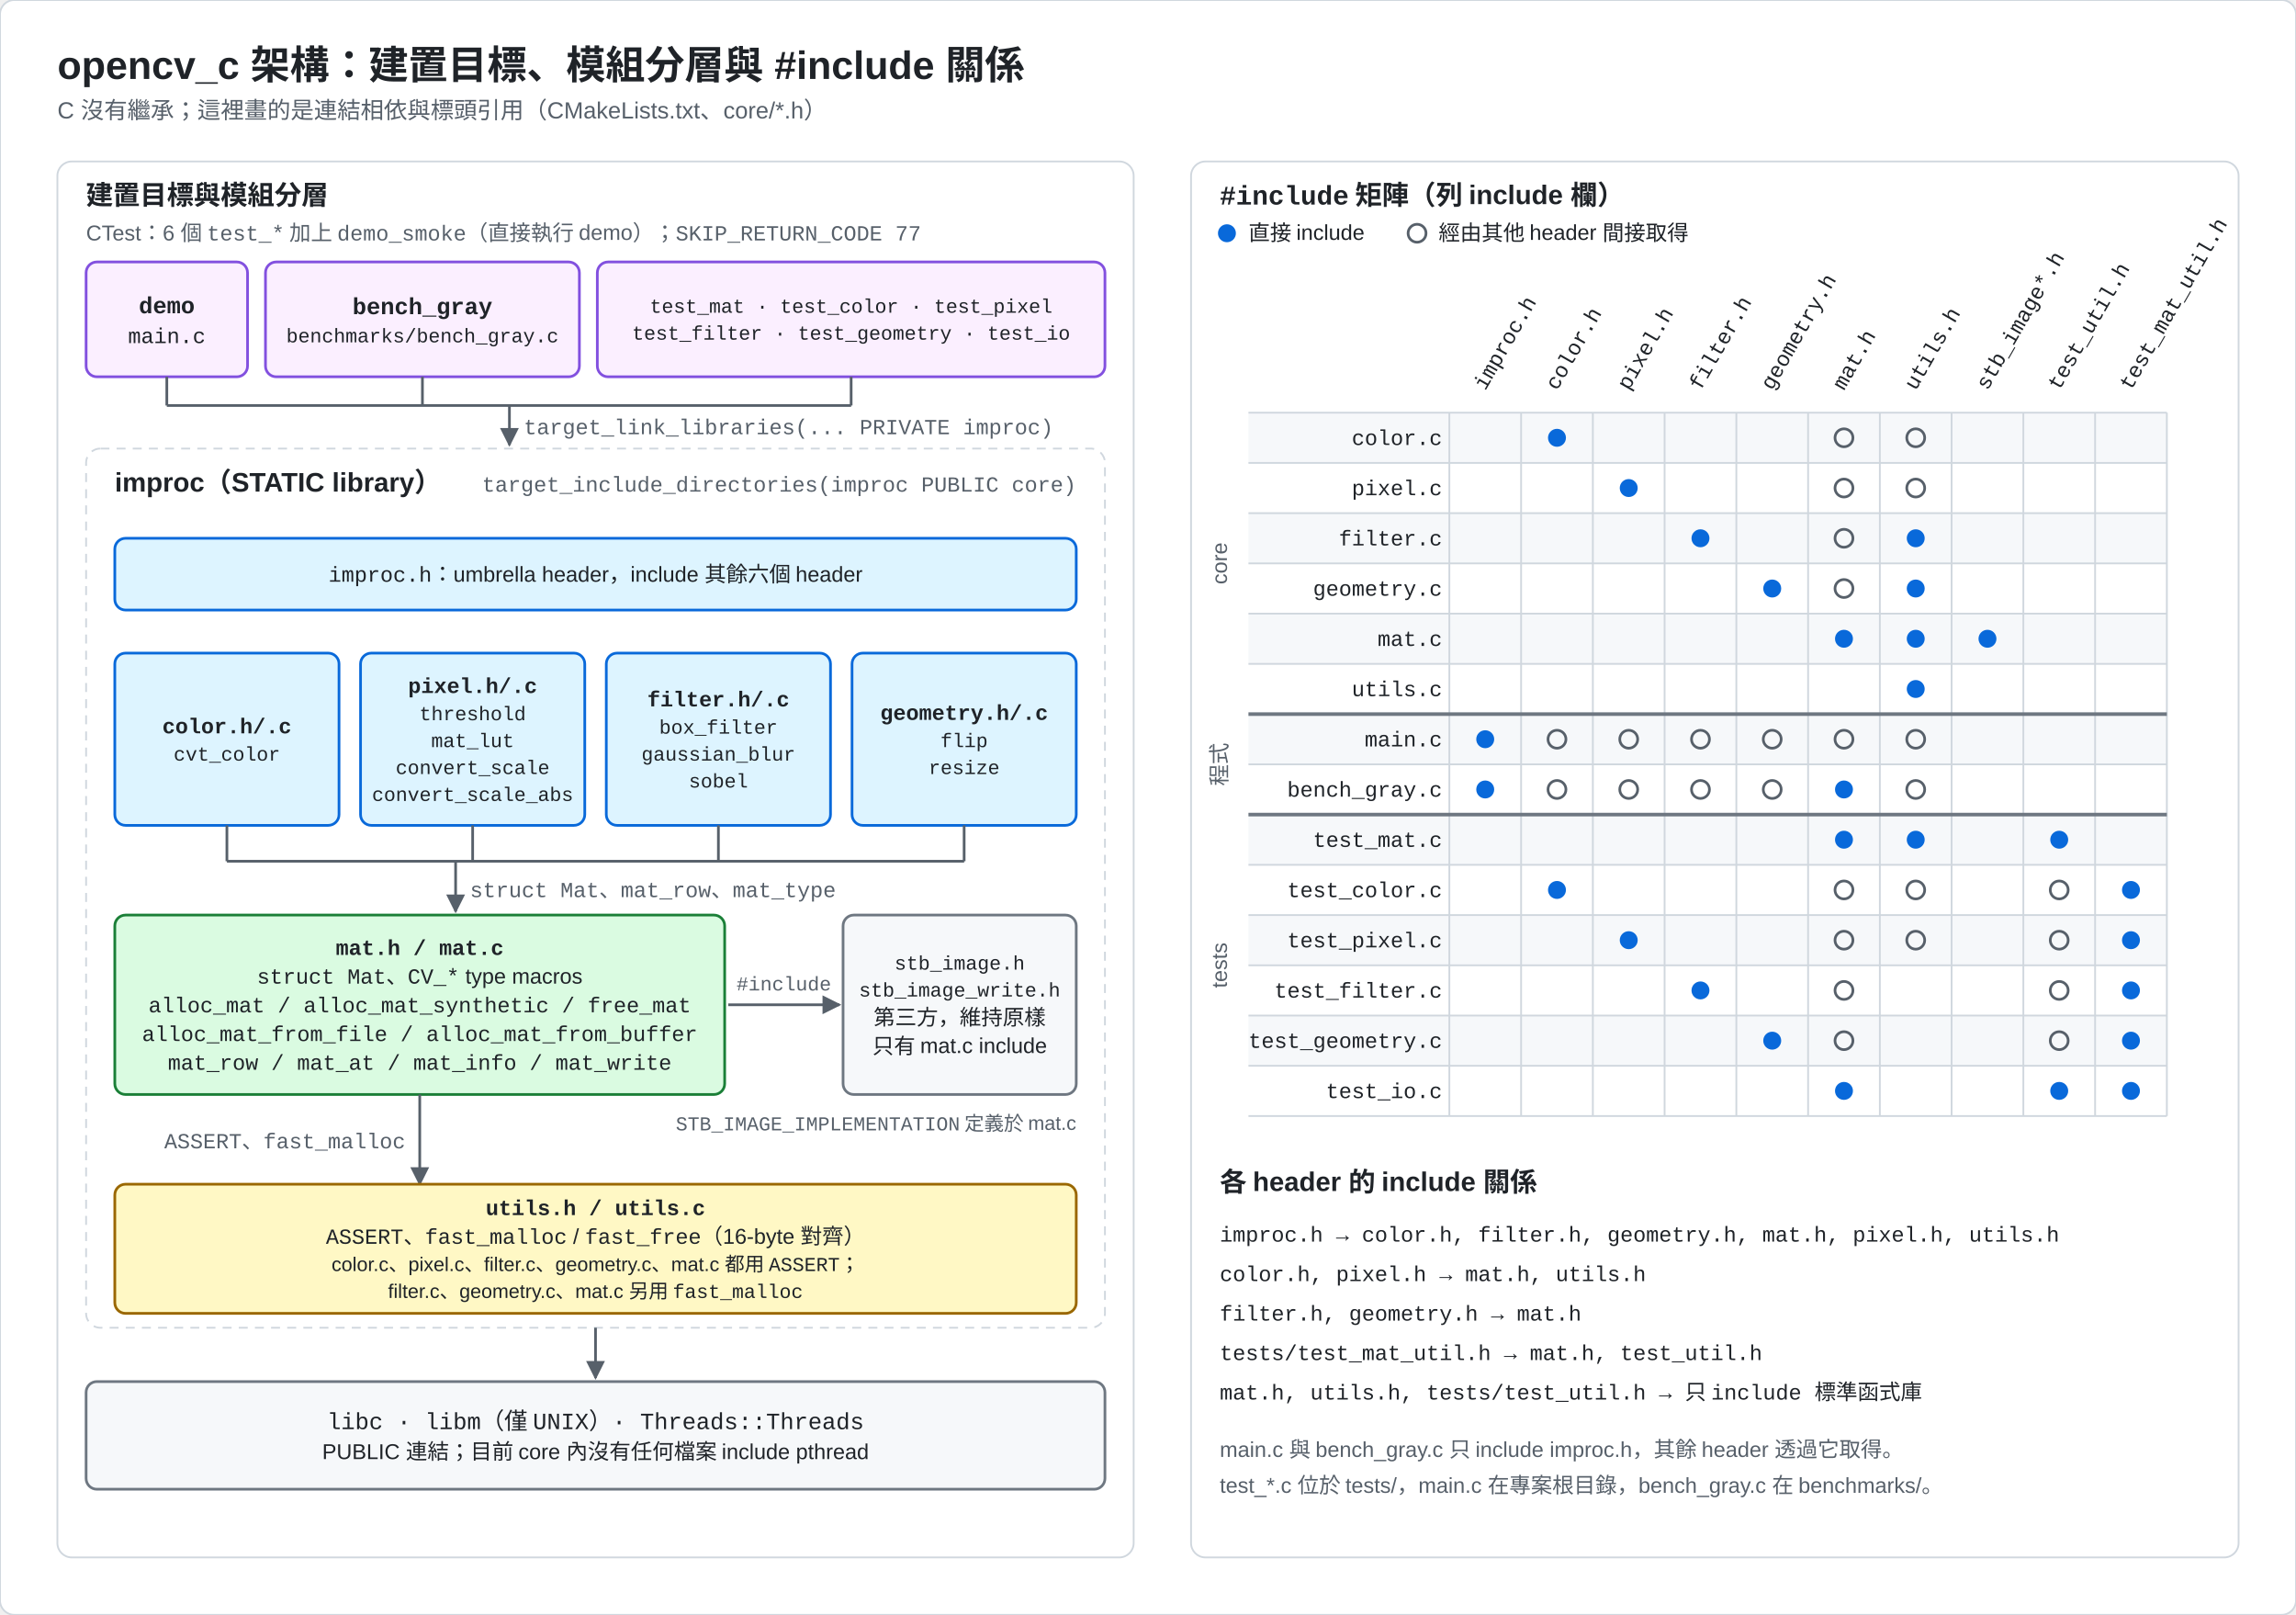
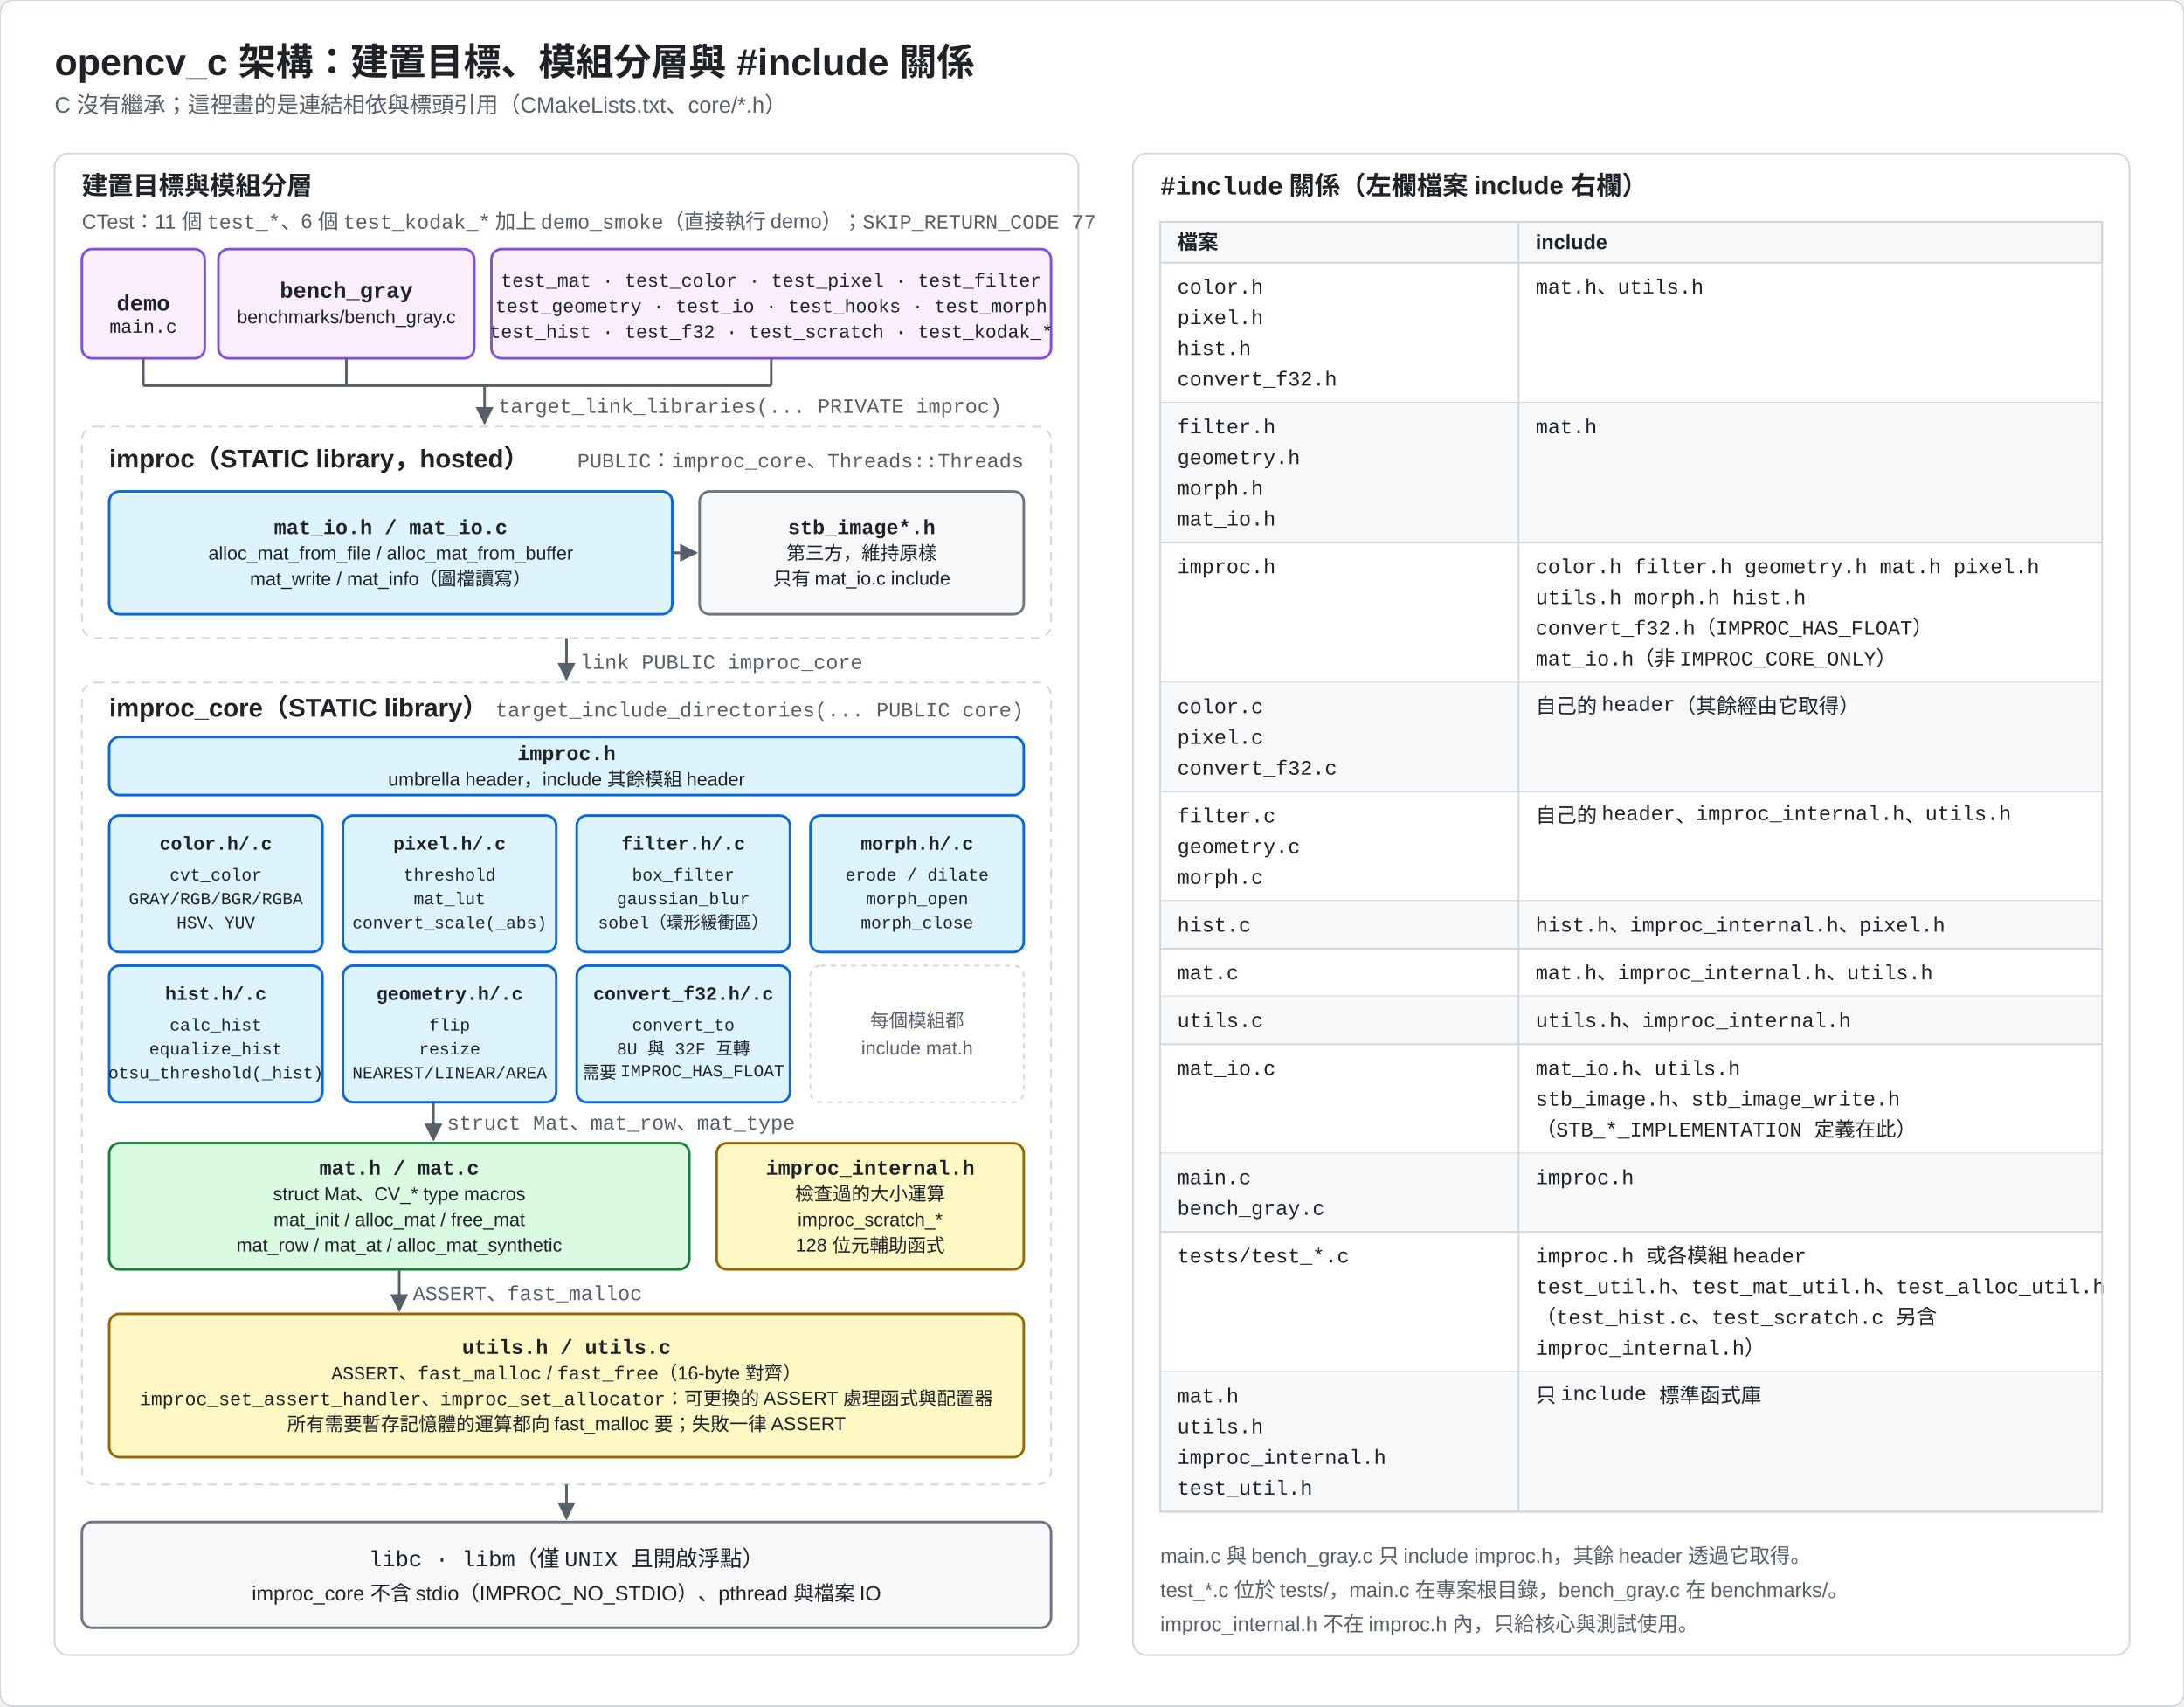
- <svg xmlns="http://www.w3.org/2000/svg" viewBox="0 0 1280 900" width="1280" height="900" role="img" aria-labelledby="t d">
+ <svg xmlns="http://www.w3.org/2000/svg" viewBox="0 0 1280 1000" width="1280" height="1000" role="img" aria-labelledby="t d">
  <defs>
    <style>
text{fill:#1F2328;font-family:"Segoe UI", "Microsoft JhengHei", "PingFang TC", "Noto Sans TC", "Helvetica Neue", Arial, sans-serif}
.m{font-family:ui-monospace, SFMono-Regular, Consolas, "Liberation Mono", Menlo, monospace}
.s{fill:#57606A}
.api{fill:#DDF4FF;stroke:#0969DA;stroke-width:1.5}
.data{fill:#DAFBE1;stroke:#1A7F37;stroke-width:1.5}
.kern{fill:#FFF8C5;stroke:#9A6700;stroke-width:1.5}
.exe{fill:#FBEFFF;stroke:#8250DF;stroke-width:1.5}
.ext{fill:#F6F8FA;stroke:#6E7781;stroke-width:1.5}
.err{fill:#FFEBE9;stroke:#CF222E;stroke-width:1.5}
.panel{fill:none;stroke:#D0D7DE;stroke-width:1}
.grid{fill:none;stroke:#D0D7DE;stroke-width:1}
.hdr{fill:#F6F8FA;stroke:#D0D7DE;stroke-width:1}
.ln{fill:none;stroke:#57606A;stroke-width:1.5}
.lnd{stroke-dasharray:5 4}
.lnr{stroke:#CF222E}
</style>
    <marker id="arr" viewBox="0 0 10 10" refX="9" refY="5" markerWidth="7" markerHeight="7" orient="auto-start-reverse">
      <path d="M0,0 L10,5 L0,10 z" fill="#57606A" />
    </marker>
    <marker id="arr-red" viewBox="0 0 10 10" refX="9" refY="5" markerWidth="7" markerHeight="7" orient="auto-start-reverse">
      <path d="M0,0 L10,5 L0,10 z" fill="#CF222E" />
    </marker>
  </defs>
-   <rect x="0" y="0" width="1280" height="900" rx="8" fill="#FFFFFF" stroke="#D0D7DE" />
+   <rect x="0" y="0" width="1280" height="1000" rx="8" fill="#FFFFFF" stroke="#D0D7DE" />
  <text x="32" y="44" font-size="22" font-weight="700">opencv_c 架構：建置目標、模組分層與 #include 關係</text>
  <text x="32" y="66" font-size="13" class="s">C 沒有繼承；這裡畫的是連結相依與標頭引用（CMakeLists.txt、core/*.h）</text>
-   <rect class="panel" x="32" y="90" width="600" height="778" rx="8" />
+   <rect class="panel" x="32" y="90" width="600" height="880" rx="8" />
  <text x="48" y="114" font-size="15" font-weight="700">建置目標與模組分層</text>
-   <text x="48" y="134" font-size="12" class="s">CTest：6 個 <tspan class="m">test_*</tspan> 加上 <tspan class="m">demo_smoke</tspan>（直接執行 demo）；<tspan class="m">SKIP_RETURN_CODE 77</tspan>
+   <text x="48" y="134" font-size="12" class="s">CTest：11 個 <tspan class="m">test_*</tspan>、6 個 <tspan class="m">test_kodak_*</tspan> 加上 <tspan class="m">demo_smoke</tspan>（直接執行 demo）；<tspan class="m">SKIP_RETURN_CODE 77</tspan>
  </text>
-   <rect class="exe" x="48" y="146" width="90" height="64" rx="6" />
-   <text x="93" y="174.6" font-size="13" class="m" font-weight="700" text-anchor="middle">demo</text>
-   <text x="93" y="191.2" font-size="12" class="m" text-anchor="middle">main.c</text>
-   <rect class="exe" x="148" y="146" width="175" height="64" rx="6" />
-   <text x="235.5" y="175.1" font-size="13" class="m" font-weight="700" text-anchor="middle">bench_gray</text>
-   <text x="235.5" y="190.8" font-size="11" class="m" text-anchor="middle">benchmarks/bench_gray.c</text>
-   <rect class="exe" x="333" y="146" width="283" height="64" rx="6" />
-   <text x="474.5" y="174.3" font-size="11" class="m" text-anchor="middle">test_mat · test_color · test_pixel</text>
-   <text x="474.5" y="189.3" font-size="11" class="m" text-anchor="middle">test_filter · test_geometry · test_io</text>
-   <path class="ln" d="M93,210 L93,226" />
-   <path class="ln" d="M235.5,210 L235.5,226" />
-   <path class="ln" d="M474.5,210 L474.5,226" />
-   <path class="ln" d="M93,226 L474.5,226" />
+   <rect class="exe" x="48" y="146" width="72" height="64" rx="6" />
+   <text x="84" y="182" font-size="13" class="m" font-weight="700" text-anchor="middle">demo</text>
+   <text x="84" y="195" font-size="11" class="m" text-anchor="middle">main.c</text>
+   <rect class="exe" x="128" y="146" width="150" height="64" rx="6" />
+   <text x="203" y="174.5" font-size="13" class="m" font-weight="700" text-anchor="middle">bench_gray</text>
+   <text x="203" y="189.5" font-size="11" text-anchor="middle">benchmarks/bench_gray.c</text>
+   <rect class="exe" x="288" y="146" width="328" height="64" rx="6" />
+   <text x="452" y="168" font-size="11" class="m" text-anchor="middle">test_mat · test_color · test_pixel · test_filter</text>
+   <text x="452" y="183" font-size="11" class="m" text-anchor="middle">test_geometry · test_io · test_hooks · test_morph</text>
+   <text x="452" y="198" font-size="11" class="m" text-anchor="middle">test_hist · test_f32 · test_scratch · test_kodak_*</text>
+   <path class="ln" d="M84,210 L84,226" />
+   <path class="ln" d="M203,210 L203,226" />
+   <path class="ln" d="M452,210 L452,226" />
+   <path class="ln" d="M84,226 L452,226" />
  <path class="ln" d="M284,226 L284,248" marker-end="url(#arr)" />
  <text x="292" y="242" font-size="12" class="m s">target_link_libraries(... PRIVATE improc)</text>
-   <rect class="panel" x="48" y="250" width="568" height="490" rx="8" stroke-dasharray="5 4" />
-   <text x="64" y="274" font-size="15" font-weight="700">improc（STATIC library）</text>
-   <text x="600" y="274" font-size="12" class="m s" text-anchor="end">target_include_directories(improc PUBLIC core)</text>
-   <rect class="api" x="64" y="300" width="536" height="40" rx="6" />
-   <text x="332" y="324.2" font-size="12" text-anchor="middle">
-     <tspan class="m">improc.h</tspan>：umbrella header，include 其餘六個 header</text>
-   <rect class="api" x="64" y="364" width="125" height="96" rx="6" />
-   <text x="126.5" y="408.7" font-size="12" class="m" font-weight="700" text-anchor="middle">color.h/.c</text>
-   <text x="126.5" y="423.9" font-size="11" class="m" text-anchor="middle">cvt_color</text>
-   <rect class="api" x="201" y="364" width="125" height="96" rx="6" />
-   <text x="263.5" y="386.2" font-size="12" class="m" font-weight="700" text-anchor="middle">pixel.h/.c</text>
-   <text x="263.5" y="401.4" font-size="11" class="m" text-anchor="middle">threshold</text>
-   <text x="263.5" y="416.4" font-size="11" class="m" text-anchor="middle">mat_lut</text>
-   <text x="263.5" y="431.4" font-size="11" class="m" text-anchor="middle">convert_scale</text>
-   <text x="263.5" y="446.4" font-size="11" class="m" text-anchor="middle">convert_scale_abs</text>
-   <rect class="api" x="338" y="364" width="125" height="96" rx="6" />
-   <text x="400.5" y="393.7" font-size="12" class="m" font-weight="700" text-anchor="middle">filter.h/.c</text>
-   <text x="400.5" y="408.9" font-size="11" class="m" text-anchor="middle">box_filter</text>
-   <text x="400.5" y="423.9" font-size="11" class="m" text-anchor="middle">gaussian_blur</text>
-   <text x="400.5" y="438.9" font-size="11" class="m" text-anchor="middle">sobel</text>
-   <rect class="api" x="475" y="364" width="125" height="96" rx="6" />
-   <text x="537.5" y="401.2" font-size="12" class="m" font-weight="700" text-anchor="middle">geometry.h/.c</text>
-   <text x="537.5" y="416.4" font-size="11" class="m" text-anchor="middle">flip</text>
-   <text x="537.5" y="431.4" font-size="11" class="m" text-anchor="middle">resize</text>
-   <path class="ln" d="M126.5,460 L126.5,480" />
-   <path class="ln" d="M263.5,460 L263.5,480" />
-   <path class="ln" d="M400.5,460 L400.5,480" />
-   <path class="ln" d="M537.5,460 L537.5,480" />
-   <path class="ln" d="M126.5,480 L537.5,480" />
-   <path class="ln" d="M254,480 L254,508" marker-end="url(#arr)" />
-   <text x="262" y="500" font-size="12" class="s">
+   <rect class="panel" x="48" y="250" width="568" height="124" rx="8" stroke-dasharray="5 4" />
+   <text x="64" y="274" font-size="15" font-weight="700">improc（STATIC library，hosted）</text>
+   <text x="600" y="274" font-size="12" class="m s" text-anchor="end">PUBLIC：improc_core、Threads::Threads</text>
+   <rect class="api" x="64" y="288" width="330" height="72" rx="6" />
+   <text x="229" y="313" font-size="12" class="m" font-weight="700" text-anchor="middle">mat_io.h / mat_io.c</text>
+   <text x="229" y="328" font-size="11" text-anchor="middle">alloc_mat_from_file / alloc_mat_from_buffer</text>
+   <text x="229" y="343" font-size="11" text-anchor="middle">mat_write / mat_info（圖檔讀寫）</text>
+   <rect class="ext" x="410" y="288" width="190" height="72" rx="6" />
+   <text x="505" y="313" font-size="12" class="m" font-weight="700" text-anchor="middle">stb_image*.h</text>
+   <text x="505" y="328" font-size="11" text-anchor="middle">第三方，維持原樣</text>
+   <text x="505" y="343" font-size="11" text-anchor="middle">只有 mat_io.c include</text>
+   <path class="ln" d="M394,324 L408,324" marker-end="url(#arr)" />
+   <path class="ln" d="M332,374 L332,398" marker-end="url(#arr)" />
+   <text x="340" y="392" font-size="12" class="m s">link PUBLIC improc_core</text>
+   <rect class="panel" x="48" y="400" width="568" height="470" rx="8" stroke-dasharray="5 4" />
+   <text x="64" y="420" font-size="15" font-weight="700">improc_core（STATIC library）</text>
+   <text x="600" y="420" font-size="12" class="m s" text-anchor="end">target_include_directories(... PUBLIC core)</text>
+   <rect class="api" x="64" y="432" width="536" height="34" rx="6" />
+   <text x="332" y="445.5" font-size="12" class="m" font-weight="700" text-anchor="middle">improc.h</text>
+   <text x="332" y="460.5" font-size="11" text-anchor="middle">umbrella header，include 其餘模組 header</text>
+   <rect class="api" x="64" y="478" width="125" height="80" rx="6" />
+   <text x="126.5" y="498" font-size="11" class="m" font-weight="700" text-anchor="middle">color.h/.c</text>
+   <text x="126.5" y="516" font-size="10" class="m" text-anchor="middle">cvt_color</text>
+   <text x="126.5" y="530" font-size="10" class="m" text-anchor="middle">GRAY/RGB/BGR/RGBA</text>
+   <text x="126.5" y="544" font-size="10" class="m" text-anchor="middle">HSV、YUV</text>
+   <rect class="api" x="201" y="478" width="125" height="80" rx="6" />
+   <text x="263.5" y="498" font-size="11" class="m" font-weight="700" text-anchor="middle">pixel.h/.c</text>
+   <text x="263.5" y="516" font-size="10" class="m" text-anchor="middle">threshold</text>
+   <text x="263.5" y="530" font-size="10" class="m" text-anchor="middle">mat_lut</text>
+   <text x="263.5" y="544" font-size="10" class="m" text-anchor="middle">convert_scale(_abs)</text>
+   <rect class="api" x="338" y="478" width="125" height="80" rx="6" />
+   <text x="400.5" y="498" font-size="11" class="m" font-weight="700" text-anchor="middle">filter.h/.c</text>
+   <text x="400.5" y="516" font-size="10" class="m" text-anchor="middle">box_filter</text>
+   <text x="400.5" y="530" font-size="10" class="m" text-anchor="middle">gaussian_blur</text>
+   <text x="400.5" y="544" font-size="10" class="m" text-anchor="middle">sobel（環形緩衝區）</text>
+   <rect class="api" x="475" y="478" width="125" height="80" rx="6" />
+   <text x="537.5" y="498" font-size="11" class="m" font-weight="700" text-anchor="middle">morph.h/.c</text>
+   <text x="537.5" y="516" font-size="10" class="m" text-anchor="middle">erode / dilate</text>
+   <text x="537.5" y="530" font-size="10" class="m" text-anchor="middle">morph_open</text>
+   <text x="537.5" y="544" font-size="10" class="m" text-anchor="middle">morph_close</text>
+   <rect class="api" x="64" y="566" width="125" height="80" rx="6" />
+   <text x="126.5" y="586" font-size="11" class="m" font-weight="700" text-anchor="middle">hist.h/.c</text>
+   <text x="126.5" y="604" font-size="10" class="m" text-anchor="middle">calc_hist</text>
+   <text x="126.5" y="618" font-size="10" class="m" text-anchor="middle">equalize_hist</text>
+   <text x="126.5" y="632" font-size="10" class="m" text-anchor="middle">otsu_threshold(_hist)</text>
+   <rect class="api" x="201" y="566" width="125" height="80" rx="6" />
+   <text x="263.5" y="586" font-size="11" class="m" font-weight="700" text-anchor="middle">geometry.h/.c</text>
+   <text x="263.5" y="604" font-size="10" class="m" text-anchor="middle">flip</text>
+   <text x="263.5" y="618" font-size="10" class="m" text-anchor="middle">resize</text>
+   <text x="263.5" y="632" font-size="10" class="m" text-anchor="middle">NEAREST/LINEAR/AREA</text>
+   <rect class="api" x="338" y="566" width="125" height="80" rx="6" />
+   <text x="400.5" y="586" font-size="11" class="m" font-weight="700" text-anchor="middle">convert_f32.h/.c</text>
+   <text x="400.5" y="604" font-size="10" class="m" text-anchor="middle">convert_to</text>
+   <text x="400.5" y="618" font-size="10" class="m" text-anchor="middle">8U 與 32F 互轉</text>
+   <text x="400.5" y="632" font-size="10" class="m" text-anchor="middle">需要 IMPROC_HAS_FLOAT</text>
+   <rect class="panel" x="475" y="566" width="125" height="80" rx="6" stroke-dasharray="3 3" />
+   <text x="537.5" y="602" font-size="11" class="s" text-anchor="middle">每個模組都</text>
+   <text x="537.5" y="618" font-size="11" class="s" text-anchor="middle">include mat.h</text>
+   <path class="ln" d="M254,646 L254,668" marker-end="url(#arr)" />
+   <text x="262" y="662" font-size="12" class="s">
    <tspan class="m">struct Mat</tspan>、<tspan class="m">mat_row</tspan>、<tspan class="m">mat_type</tspan>
  </text>
-   <rect class="data" x="64" y="510" width="340" height="100" rx="6" />
-   <text x="234" y="532.2" font-size="12" class="m" font-weight="700" text-anchor="middle">mat.h / mat.c</text>
-   <text x="234" y="548.2" font-size="12" text-anchor="middle">
-     <tspan class="m">struct Mat</tspan>、<tspan class="m">CV_*</tspan> type macros</text>
-   <text x="234" y="564.2" font-size="12" class="m" text-anchor="middle">alloc_mat / alloc_mat_synthetic / free_mat</text>
-   <text x="234" y="580.2" font-size="12" class="m" text-anchor="middle">alloc_mat_from_file / alloc_mat_from_buffer</text>
-   <text x="234" y="596.2" font-size="12" class="m" text-anchor="middle">mat_row / mat_at / mat_info / mat_write</text>
-   <rect class="ext" x="470" y="510" width="130" height="100" rx="6" />
-   <text x="535" y="540.4" font-size="11" class="m" text-anchor="middle">stb_image.h</text>
-   <text x="535" y="555.4" font-size="11" class="m" text-anchor="middle">stb_image_write.h</text>
-   <text x="535" y="571.2" font-size="12" text-anchor="middle">第三方，維持原樣</text>
-   <text x="535" y="587.2" font-size="12" text-anchor="middle">只有 mat.c include</text>
-   <path class="ln" d="M406,560 L468,560" marker-end="url(#arr)" />
-   <text x="437" y="552" font-size="11" class="m s" text-anchor="middle">#include</text>
-   <text x="600" y="630" font-size="11" class="s" text-anchor="end">
-     <tspan class="m">STB_IMAGE_IMPLEMENTATION</tspan> 定義於 mat.c</text>
-   <path class="ln" d="M234,610 L234,660" marker-end="url(#arr)" />
-   <text x="226" y="640" font-size="12" class="m s" text-anchor="end">ASSERT、fast_malloc</text>
-   <rect class="kern" x="64" y="660" width="536" height="72" rx="6" />
-   <text x="332" y="677.2" font-size="12" class="m" font-weight="700" text-anchor="middle">utils.h / utils.c</text>
-   <text x="332" y="693.2" font-size="12" text-anchor="middle">
+   <rect class="data" x="64" y="670" width="340" height="74" rx="6" />
+   <text x="234" y="688.5" font-size="12" class="m" font-weight="700" text-anchor="middle">mat.h / mat.c</text>
+   <text x="234" y="703.5" font-size="11" text-anchor="middle">struct Mat、CV_* type macros</text>
+   <text x="234" y="718.5" font-size="11" text-anchor="middle">mat_init / alloc_mat / free_mat</text>
+   <text x="234" y="733.5" font-size="11" text-anchor="middle">mat_row / mat_at / alloc_mat_synthetic</text>
+   <rect class="kern" x="420" y="670" width="180" height="74" rx="6" />
+   <text x="510" y="688.5" font-size="12" class="m" font-weight="700" text-anchor="middle">improc_internal.h</text>
+   <text x="510" y="703.5" font-size="11" text-anchor="middle">檢查過的大小運算</text>
+   <text x="510" y="718.5" font-size="11" text-anchor="middle">improc_scratch_*</text>
+   <text x="510" y="733.5" font-size="11" text-anchor="middle">128 位元輔助函式</text>
+   <path class="ln" d="M234,744 L234,768" marker-end="url(#arr)" />
+   <text x="242" y="762" font-size="12" class="m s">ASSERT、fast_malloc</text>
+   <rect class="kern" x="64" y="770" width="536" height="84" rx="6" />
+   <text x="332" y="793.5" font-size="12" class="m" font-weight="700" text-anchor="middle">utils.h / utils.c</text>
+   <text x="332" y="808.5" font-size="11" text-anchor="middle">
    <tspan class="m">ASSERT</tspan>、<tspan class="m">fast_malloc</tspan> / <tspan class="m">fast_free</tspan>（16-byte 對齊）</text>
-   <text x="332" y="708.4" font-size="11" text-anchor="middle">color.c、pixel.c、filter.c、geometry.c、mat.c 都用 <tspan class="m">ASSERT</tspan>；</text>
-   <text x="332" y="723.4" font-size="11" text-anchor="middle">filter.c、geometry.c、mat.c 另用 <tspan class="m">fast_malloc</tspan>
-   </text>
-   <path class="ln" d="M332,740 L332,768" marker-end="url(#arr)" />
-   <rect class="ext" x="48" y="770" width="568" height="60" rx="6" />
-   <text x="332" y="796.5" font-size="13" class="m" text-anchor="middle">libc · libm（僅 UNIX）· Threads::Threads</text>
-   <text x="332" y="813.2" font-size="12" text-anchor="middle">PUBLIC 連結；目前 core 內沒有任何檔案 include pthread</text>
-   <rect class="panel" x="664" y="90" width="584" height="778" rx="8" />
+   <text x="332" y="823.5" font-size="11" text-anchor="middle">
+     <tspan class="m">improc_set_assert_handler</tspan>、<tspan class="m">improc_set_allocator</tspan>：可更換的 ASSERT 處理函式與配置器</text>
+   <text x="332" y="838.5" font-size="11" text-anchor="middle">所有需要暫存記憶體的運算都向 fast_malloc 要；失敗一律 ASSERT</text>
+   <path class="ln" d="M332,870 L332,890" marker-end="url(#arr)" />
+   <rect class="ext" x="48" y="892" width="568" height="62" rx="6" />
+   <text x="332" y="918" font-size="13" class="m" text-anchor="middle">libc · libm（僅 UNIX 且開啟浮點）</text>
+   <text x="332" y="938" font-size="12" text-anchor="middle">improc_core 不含 stdio（IMPROC_NO_STDIO）、pthread 與檔案 IO</text>
+   <rect class="panel" x="664" y="90" width="584" height="880" rx="8" />
  <text x="680" y="114" font-size="15" font-weight="700">
-     <tspan class="m">#include</tspan> 矩陣（列 include 欄）</text>
-   <circle cx="684" cy="130" r="5" fill="#0969DA" />
-   <text x="696" y="134" font-size="12">直接 include</text>
-   <circle cx="790" cy="130" r="5" fill="none" stroke="#57606A" stroke-width="1.5" />
-   <text x="802" y="134" font-size="12">經由其他 header 間接取得</text>
-   <text class="m" x="828" y="218" font-size="12" transform="rotate(-60 828 218)">improc.h</text>
-   <text class="m" x="868" y="218" font-size="12" transform="rotate(-60 868 218)">color.h</text>
-   <text class="m" x="908" y="218" font-size="12" transform="rotate(-60 908 218)">pixel.h</text>
-   <text class="m" x="948" y="218" font-size="12" transform="rotate(-60 948 218)">filter.h</text>
-   <text class="m" x="988" y="218" font-size="12" transform="rotate(-60 988 218)">geometry.h</text>
-   <text class="m" x="1028" y="218" font-size="12" transform="rotate(-60 1028 218)">mat.h</text>
-   <text class="m" x="1068" y="218" font-size="12" transform="rotate(-60 1068 218)">utils.h</text>
-   <text class="m" x="1108" y="218" font-size="12" transform="rotate(-60 1108 218)">stb_image*.h</text>
-   <text class="m" x="1148" y="218" font-size="12" transform="rotate(-60 1148 218)">test_util.h</text>
-   <text class="m" x="1188" y="218" font-size="12" transform="rotate(-60 1188 218)">test_mat_util.h</text>
-   <rect x="696" y="230" width="512" height="28" fill="#F6F8FA" />
-   <text x="804" y="248" font-size="12" class="m" text-anchor="end">color.c</text>
-   <circle cx="868" cy="244" r="5" fill="#0969DA" />
-   <circle cx="1028" cy="244" r="5" fill="none" stroke="#57606A" stroke-width="1.5" />
-   <circle cx="1068" cy="244" r="5" fill="none" stroke="#57606A" stroke-width="1.5" />
-   <text x="804" y="276" font-size="12" class="m" text-anchor="end">pixel.c</text>
-   <circle cx="908" cy="272" r="5" fill="#0969DA" />
-   <circle cx="1028" cy="272" r="5" fill="none" stroke="#57606A" stroke-width="1.5" />
-   <circle cx="1068" cy="272" r="5" fill="none" stroke="#57606A" stroke-width="1.5" />
-   <rect x="696" y="286" width="512" height="28" fill="#F6F8FA" />
-   <text x="804" y="304" font-size="12" class="m" text-anchor="end">filter.c</text>
-   <circle cx="948" cy="300" r="5" fill="#0969DA" />
-   <circle cx="1028" cy="300" r="5" fill="none" stroke="#57606A" stroke-width="1.5" />
-   <circle cx="1068" cy="300" r="5" fill="#0969DA" />
-   <text x="804" y="332" font-size="12" class="m" text-anchor="end">geometry.c</text>
-   <circle cx="988" cy="328" r="5" fill="#0969DA" />
-   <circle cx="1028" cy="328" r="5" fill="none" stroke="#57606A" stroke-width="1.5" />
-   <circle cx="1068" cy="328" r="5" fill="#0969DA" />
-   <rect x="696" y="342" width="512" height="28" fill="#F6F8FA" />
-   <text x="804" y="360" font-size="12" class="m" text-anchor="end">mat.c</text>
-   <circle cx="1028" cy="356" r="5" fill="#0969DA" />
-   <circle cx="1068" cy="356" r="5" fill="#0969DA" />
-   <circle cx="1108" cy="356" r="5" fill="#0969DA" />
-   <text x="804" y="388" font-size="12" class="m" text-anchor="end">utils.c</text>
-   <circle cx="1068" cy="384" r="5" fill="#0969DA" />
-   <rect x="696" y="398" width="512" height="28" fill="#F6F8FA" />
-   <text x="804" y="416" font-size="12" class="m" text-anchor="end">main.c</text>
-   <circle cx="828" cy="412" r="5" fill="#0969DA" />
-   <circle cx="868" cy="412" r="5" fill="none" stroke="#57606A" stroke-width="1.5" />
-   <circle cx="908" cy="412" r="5" fill="none" stroke="#57606A" stroke-width="1.5" />
-   <circle cx="948" cy="412" r="5" fill="none" stroke="#57606A" stroke-width="1.5" />
-   <circle cx="988" cy="412" r="5" fill="none" stroke="#57606A" stroke-width="1.5" />
-   <circle cx="1028" cy="412" r="5" fill="none" stroke="#57606A" stroke-width="1.5" />
-   <circle cx="1068" cy="412" r="5" fill="none" stroke="#57606A" stroke-width="1.5" />
-   <text x="804" y="444" font-size="12" class="m" text-anchor="end">bench_gray.c</text>
-   <circle cx="828" cy="440" r="5" fill="#0969DA" />
-   <circle cx="868" cy="440" r="5" fill="none" stroke="#57606A" stroke-width="1.5" />
-   <circle cx="908" cy="440" r="5" fill="none" stroke="#57606A" stroke-width="1.5" />
-   <circle cx="948" cy="440" r="5" fill="none" stroke="#57606A" stroke-width="1.5" />
-   <circle cx="988" cy="440" r="5" fill="none" stroke="#57606A" stroke-width="1.5" />
-   <circle cx="1028" cy="440" r="5" fill="#0969DA" />
-   <circle cx="1068" cy="440" r="5" fill="none" stroke="#57606A" stroke-width="1.5" />
-   <rect x="696" y="454" width="512" height="28" fill="#F6F8FA" />
-   <text x="804" y="472" font-size="12" class="m" text-anchor="end">test_mat.c</text>
-   <circle cx="1028" cy="468" r="5" fill="#0969DA" />
-   <circle cx="1068" cy="468" r="5" fill="#0969DA" />
-   <circle cx="1148" cy="468" r="5" fill="#0969DA" />
-   <text x="804" y="500" font-size="12" class="m" text-anchor="end">test_color.c</text>
-   <circle cx="868" cy="496" r="5" fill="#0969DA" />
-   <circle cx="1028" cy="496" r="5" fill="none" stroke="#57606A" stroke-width="1.5" />
-   <circle cx="1068" cy="496" r="5" fill="none" stroke="#57606A" stroke-width="1.5" />
-   <circle cx="1148" cy="496" r="5" fill="none" stroke="#57606A" stroke-width="1.5" />
-   <circle cx="1188" cy="496" r="5" fill="#0969DA" />
-   <rect x="696" y="510" width="512" height="28" fill="#F6F8FA" />
-   <text x="804" y="528" font-size="12" class="m" text-anchor="end">test_pixel.c</text>
-   <circle cx="908" cy="524" r="5" fill="#0969DA" />
-   <circle cx="1028" cy="524" r="5" fill="none" stroke="#57606A" stroke-width="1.5" />
-   <circle cx="1068" cy="524" r="5" fill="none" stroke="#57606A" stroke-width="1.5" />
-   <circle cx="1148" cy="524" r="5" fill="none" stroke="#57606A" stroke-width="1.5" />
-   <circle cx="1188" cy="524" r="5" fill="#0969DA" />
-   <text x="804" y="556" font-size="12" class="m" text-anchor="end">test_filter.c</text>
-   <circle cx="948" cy="552" r="5" fill="#0969DA" />
-   <circle cx="1028" cy="552" r="5" fill="none" stroke="#57606A" stroke-width="1.5" />
-   <circle cx="1148" cy="552" r="5" fill="none" stroke="#57606A" stroke-width="1.5" />
-   <circle cx="1188" cy="552" r="5" fill="#0969DA" />
-   <rect x="696" y="566" width="512" height="28" fill="#F6F8FA" />
-   <text x="804" y="584" font-size="12" class="m" text-anchor="end">test_geometry.c</text>
-   <circle cx="988" cy="580" r="5" fill="#0969DA" />
-   <circle cx="1028" cy="580" r="5" fill="none" stroke="#57606A" stroke-width="1.5" />
-   <circle cx="1148" cy="580" r="5" fill="none" stroke="#57606A" stroke-width="1.5" />
-   <circle cx="1188" cy="580" r="5" fill="#0969DA" />
-   <text x="804" y="612" font-size="12" class="m" text-anchor="end">test_io.c</text>
-   <circle cx="1028" cy="608" r="5" fill="#0969DA" />
-   <circle cx="1148" cy="608" r="5" fill="#0969DA" />
-   <circle cx="1188" cy="608" r="5" fill="#0969DA" />
-   <path class="grid" d="M808,230 V622" />
-   <path class="grid" d="M848,230 V622" />
-   <path class="grid" d="M888,230 V622" />
-   <path class="grid" d="M928,230 V622" />
-   <path class="grid" d="M968,230 V622" />
-   <path class="grid" d="M1008,230 V622" />
-   <path class="grid" d="M1048,230 V622" />
-   <path class="grid" d="M1088,230 V622" />
-   <path class="grid" d="M1128,230 V622" />
-   <path class="grid" d="M1168,230 V622" />
-   <path class="grid" d="M1208,230 V622" />
-   <path class="grid" d="M696,230 H1208" />
-   <path class="grid" d="M696,258 H1208" />
-   <path class="grid" d="M696,286 H1208" />
-   <path class="grid" d="M696,314 H1208" />
-   <path class="grid" d="M696,342 H1208" />
-   <path class="grid" d="M696,370 H1208" />
-   <path fill="none" stroke="#6E7781" stroke-width="2" d="M696,398 H1208" />
-   <path class="grid" d="M696,426 H1208" />
-   <path fill="none" stroke="#6E7781" stroke-width="2" d="M696,454 H1208" />
-   <path class="grid" d="M696,482 H1208" />
-   <path class="grid" d="M696,510 H1208" />
-   <path class="grid" d="M696,538 H1208" />
-   <path class="grid" d="M696,566 H1208" />
-   <path class="grid" d="M696,594 H1208" />
-   <path class="grid" d="M696,622 H1208" />
-   <text x="684" y="314" font-size="12" class="s" text-anchor="middle" transform="rotate(-90 684 314)">core</text>
-   <text x="684" y="426" font-size="12" class="s" text-anchor="middle" transform="rotate(-90 684 426)">程式</text>
-   <text x="684" y="538" font-size="12" class="s" text-anchor="middle" transform="rotate(-90 684 538)">tests</text>
-   <text x="680" y="664" font-size="15" font-weight="700">各 header 的 include 關係</text>
-   <text x="680" y="692" font-size="12" class="m">improc.h → color.h, filter.h, geometry.h, mat.h, pixel.h, utils.h</text>
-   <text x="680" y="714" font-size="12" class="m">color.h, pixel.h → mat.h, utils.h</text>
-   <text x="680" y="736" font-size="12" class="m">filter.h, geometry.h → mat.h</text>
-   <text x="680" y="758" font-size="12" class="m">tests/test_mat_util.h → mat.h, test_util.h</text>
-   <text x="680" y="780" font-size="12" class="m">mat.h, utils.h, tests/test_util.h → 只 include 標準函式庫</text>
-   <text x="680" y="812" font-size="12" class="s">main.c 與 bench_gray.c 只 include improc.h，其餘 header 透過它取得。</text>
-   <text x="680" y="832" font-size="12" class="s">test_*.c 位於 tests/，main.c 在專案根目錄，bench_gray.c 在 benchmarks/。</text>
+     <tspan class="m">#include</tspan> 關係（左欄檔案 include 右欄）</text>
+   <rect class="hdr" x="680" y="130" width="552" height="24" />
+   <text x="690" y="146" font-size="12" font-weight="700">檔案</text>
+   <text x="900" y="146" font-size="12" font-weight="700">include</text>
+   <text x="690" y="172" font-size="12" class="m">color.h</text>
+   <text x="690" y="190" font-size="12" class="m">pixel.h</text>
+   <text x="690" y="208" font-size="12" class="m">hist.h</text>
+   <text x="690" y="226" font-size="12" class="m">convert_f32.h</text>
+   <text x="900" y="172" font-size="12" class="m">mat.h、utils.h</text>
+   <path class="grid" d="M680,236 H1232" />
+   <rect x="680" y="236" width="552" height="82" fill="#F6F8FA" />
+   <text x="690" y="254" font-size="12" class="m">filter.h</text>
+   <text x="690" y="272" font-size="12" class="m">geometry.h</text>
+   <text x="690" y="290" font-size="12" class="m">morph.h</text>
+   <text x="690" y="308" font-size="12" class="m">mat_io.h</text>
+   <text x="900" y="254" font-size="12" class="m">mat.h</text>
+   <path class="grid" d="M680,318 H1232" />
+   <text x="690" y="336" font-size="12" class="m">improc.h</text>
+   <text x="900" y="336" font-size="12" class="m">color.h filter.h geometry.h mat.h pixel.h</text>
+   <text x="900" y="354" font-size="12" class="m">utils.h morph.h hist.h</text>
+   <text x="900" y="372" font-size="12" class="m">convert_f32.h（IMPROC_HAS_FLOAT）</text>
+   <text x="900" y="390" font-size="12" class="m">mat_io.h（非 IMPROC_CORE_ONLY）</text>
+   <path class="grid" d="M680,400 H1232" />
+   <rect x="680" y="400" width="552" height="64" fill="#F6F8FA" />
+   <text x="690" y="418" font-size="12" class="m">color.c</text>
+   <text x="690" y="436" font-size="12" class="m">pixel.c</text>
+   <text x="690" y="454" font-size="12" class="m">convert_f32.c</text>
+   <text x="900" y="418" font-size="12" class="m">自己的 header（其餘經由它取得）</text>
+   <path class="grid" d="M680,464 H1232" />
+   <text x="690" y="482" font-size="12" class="m">filter.c</text>
+   <text x="690" y="500" font-size="12" class="m">geometry.c</text>
+   <text x="690" y="518" font-size="12" class="m">morph.c</text>
+   <text x="900" y="482" font-size="12" class="m">自己的 header、improc_internal.h、utils.h</text>
+   <path class="grid" d="M680,528 H1232" />
+   <rect x="680" y="528" width="552" height="28" fill="#F6F8FA" />
+   <text x="690" y="546" font-size="12" class="m">hist.c</text>
+   <text x="900" y="546" font-size="12" class="m">hist.h、improc_internal.h、pixel.h</text>
+   <path class="grid" d="M680,556 H1232" />
+   <text x="690" y="574" font-size="12" class="m">mat.c</text>
+   <text x="900" y="574" font-size="12" class="m">mat.h、improc_internal.h、utils.h</text>
+   <path class="grid" d="M680,584 H1232" />
+   <rect x="680" y="584" width="552" height="28" fill="#F6F8FA" />
+   <text x="690" y="602" font-size="12" class="m">utils.c</text>
+   <text x="900" y="602" font-size="12" class="m">utils.h、improc_internal.h</text>
+   <path class="grid" d="M680,612 H1232" />
+   <text x="690" y="630" font-size="12" class="m">mat_io.c</text>
+   <text x="900" y="630" font-size="12" class="m">mat_io.h、utils.h</text>
+   <text x="900" y="648" font-size="12" class="m">stb_image.h、stb_image_write.h</text>
+   <text x="900" y="666" font-size="12" class="m">（STB_*_IMPLEMENTATION 定義在此）</text>
+   <path class="grid" d="M680,676 H1232" />
+   <rect x="680" y="676" width="552" height="46" fill="#F6F8FA" />
+   <text x="690" y="694" font-size="12" class="m">main.c</text>
+   <text x="690" y="712" font-size="12" class="m">bench_gray.c</text>
+   <text x="900" y="694" font-size="12" class="m">improc.h</text>
+   <path class="grid" d="M680,722 H1232" />
+   <text x="690" y="740" font-size="12" class="m">tests/test_*.c</text>
+   <text x="900" y="740" font-size="12" class="m">improc.h 或各模組 header</text>
+   <text x="900" y="758" font-size="12" class="m">test_util.h、test_mat_util.h、test_alloc_util.h</text>
+   <text x="900" y="776" font-size="12" class="m">（test_hist.c、test_scratch.c 另含</text>
+   <text x="900" y="794" font-size="12" class="m"> improc_internal.h）</text>
+   <path class="grid" d="M680,804 H1232" />
+   <rect x="680" y="804" width="552" height="82" fill="#F6F8FA" />
+   <text x="690" y="822" font-size="12" class="m">mat.h</text>
+   <text x="690" y="840" font-size="12" class="m">utils.h</text>
+   <text x="690" y="858" font-size="12" class="m">improc_internal.h</text>
+   <text x="690" y="876" font-size="12" class="m">test_util.h</text>
+   <text x="900" y="822" font-size="12" class="m">只 include 標準函式庫</text>
+   <path class="grid" d="M680,886 H1232" />
+   <rect class="grid" x="680" y="130" width="552" height="756" />
+   <path class="grid" d="M890,130 V886" />
+   <text x="680" y="916" font-size="12" class="s">main.c 與 bench_gray.c 只 include improc.h，其餘 header 透過它取得。</text>
+   <text x="680" y="936" font-size="12" class="s">test_*.c 位於 tests/，main.c 在專案根目錄，bench_gray.c 在 benchmarks/。</text>
+   <text x="680" y="956" font-size="12" class="s">improc_internal.h 不在 improc.h 內，只給核心與測試使用。</text>
</svg>
